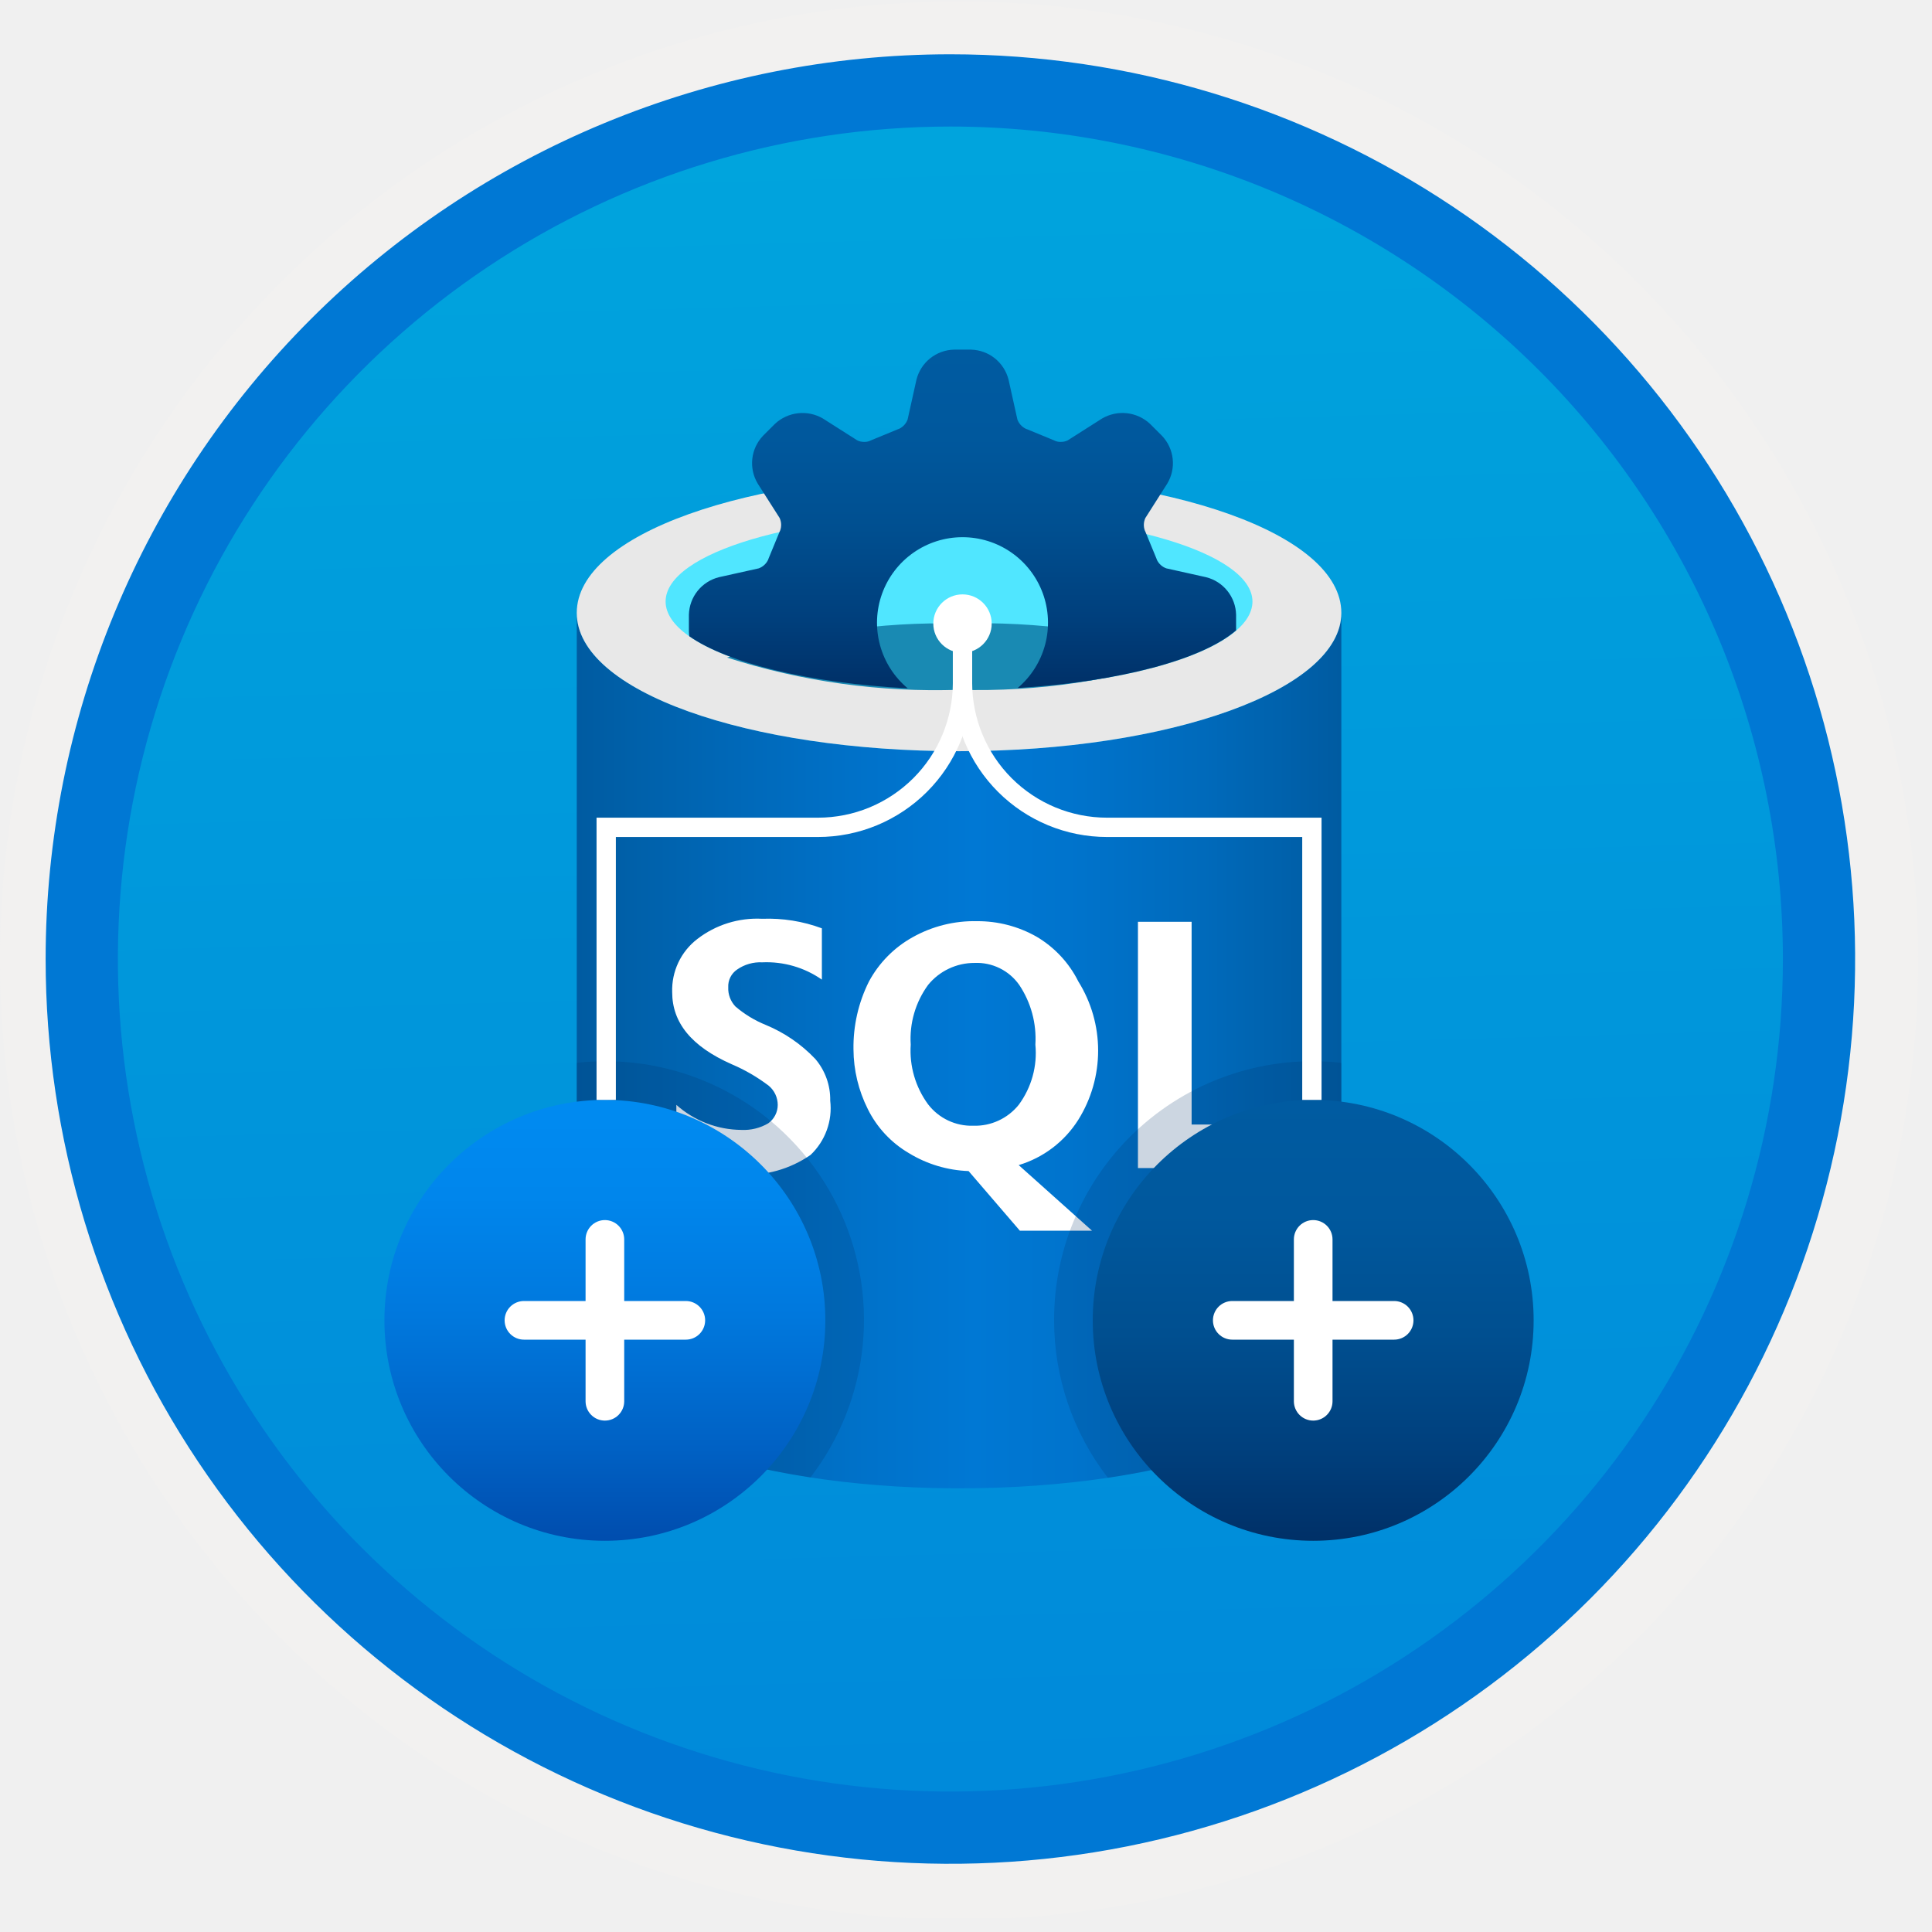
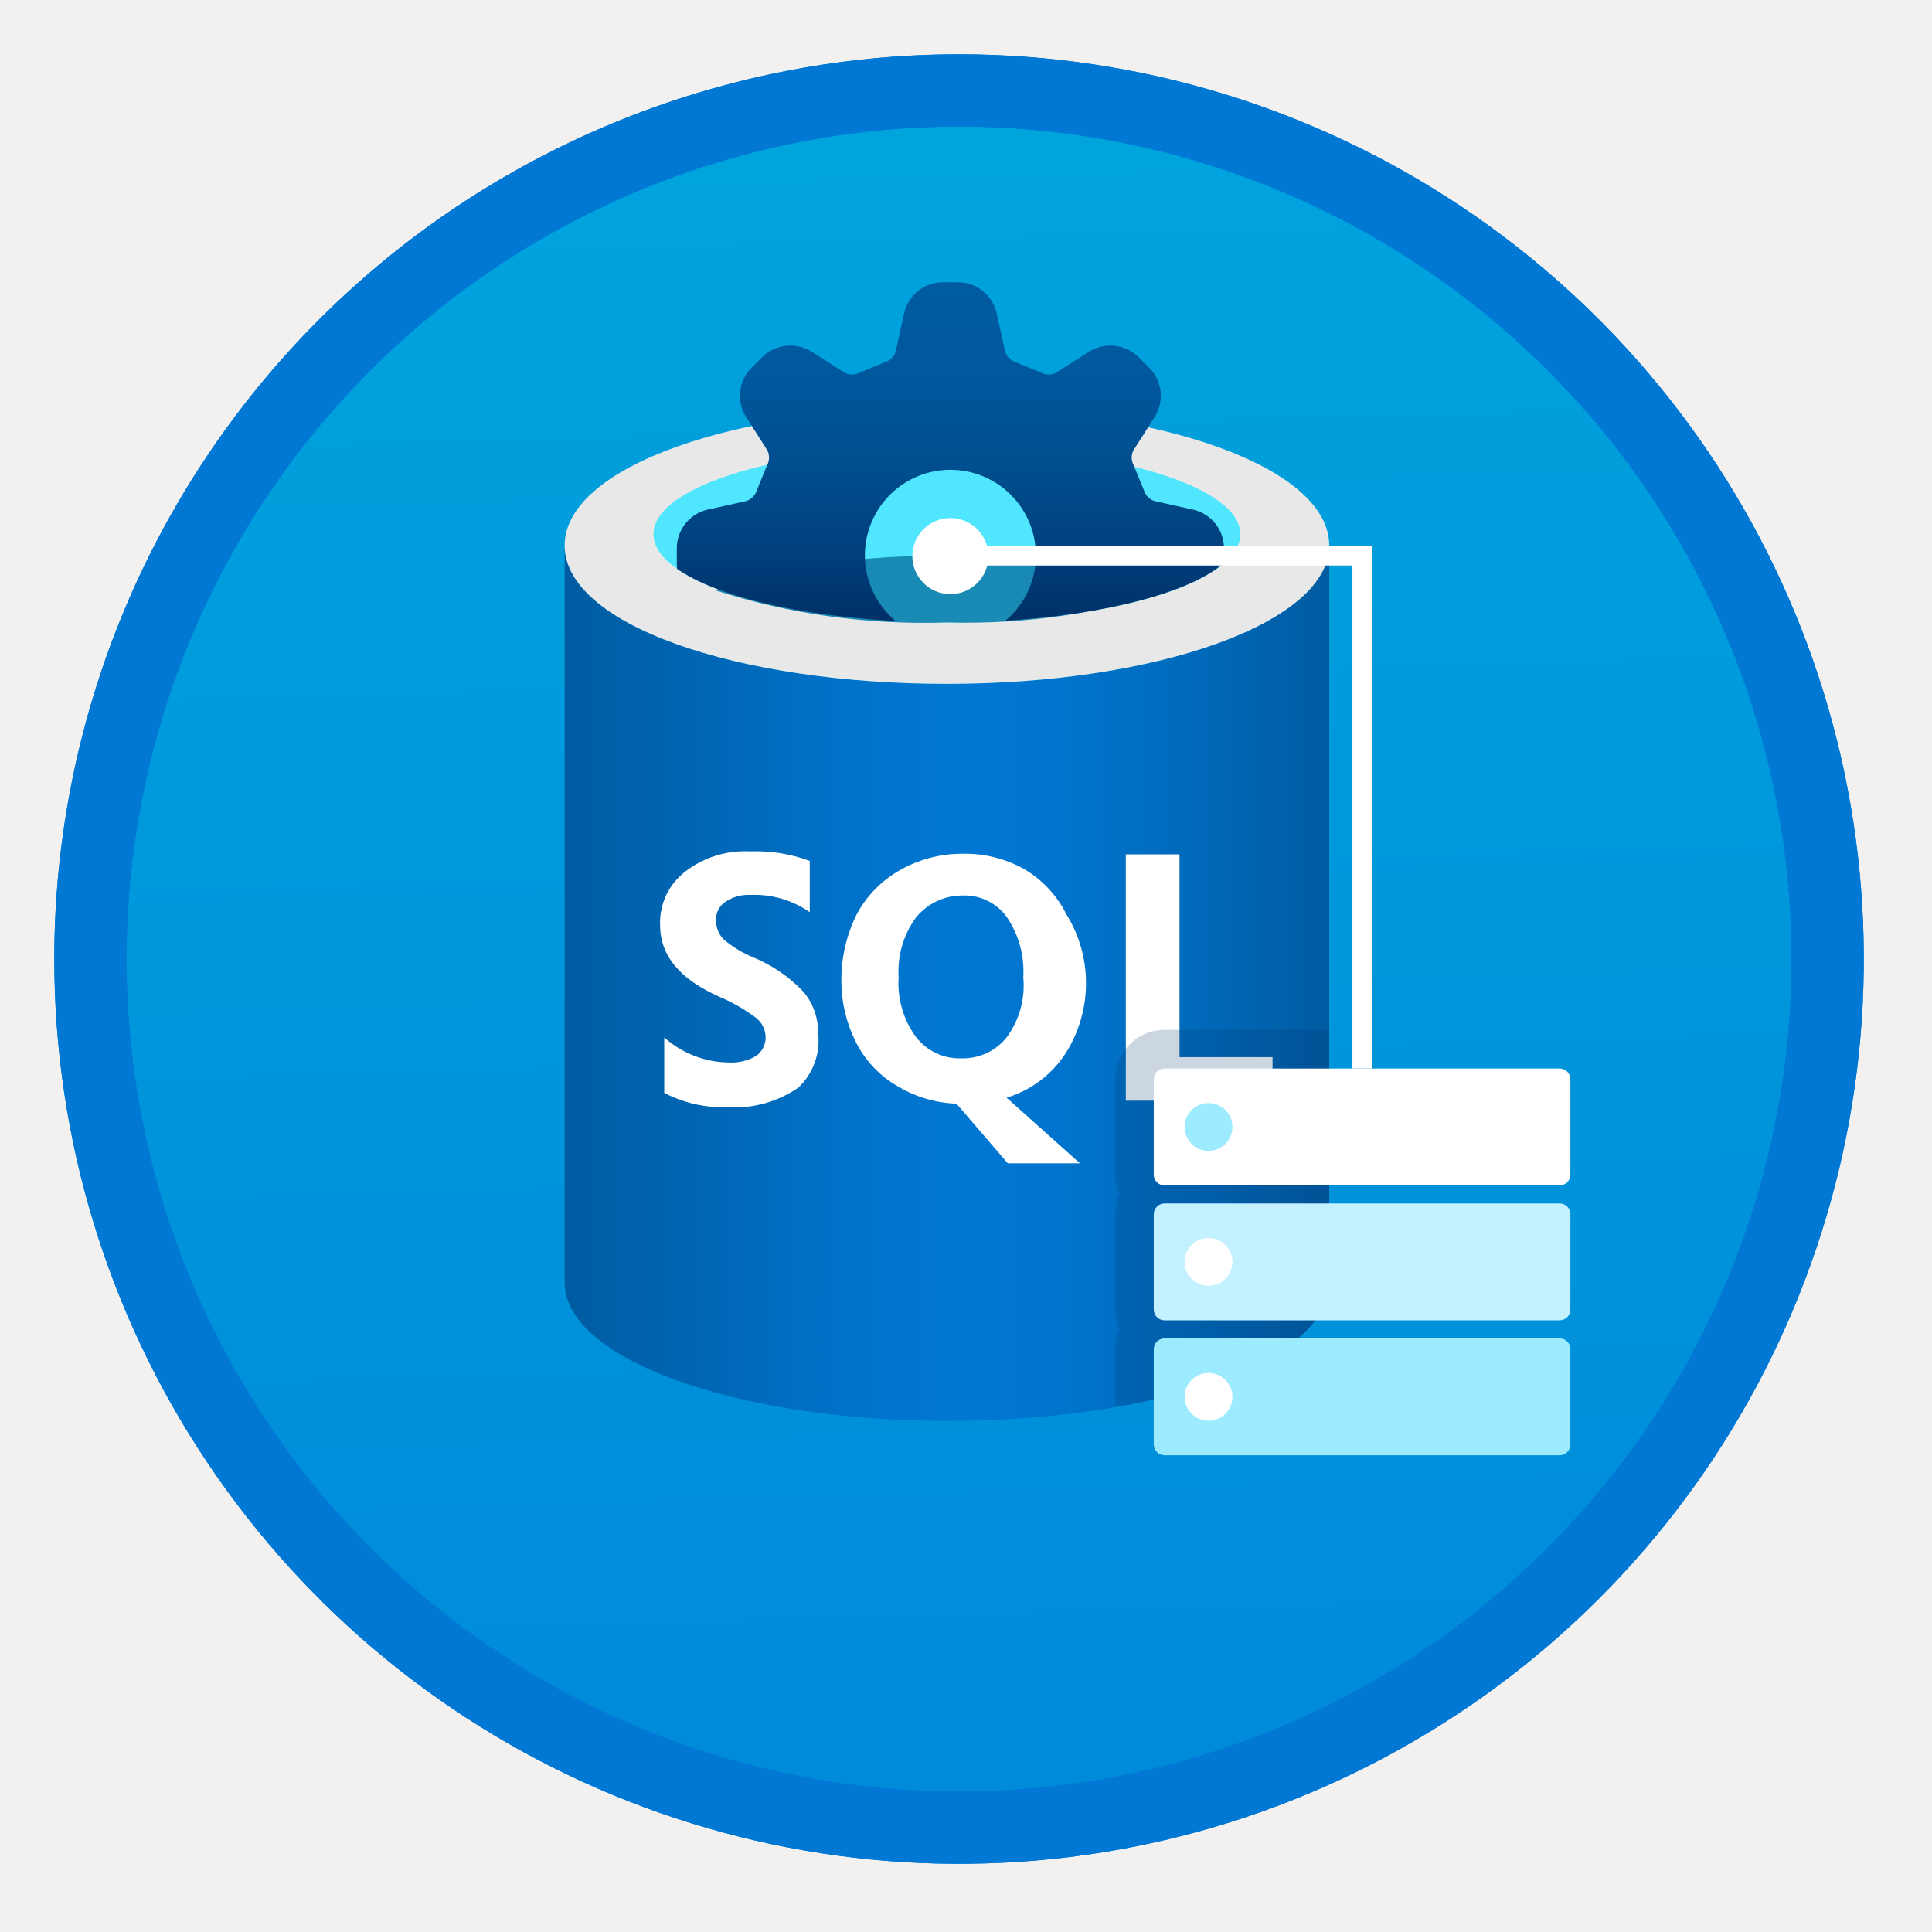
<svg xmlns="http://www.w3.org/2000/svg" width="100" height="100" viewBox="0 0 100 100" fill="none">
  <g clip-path="url(#clip0)">
-     <path d="M49.193 96.45C39.934 96.45 30.884 93.705 23.186 88.561C15.489 83.418 9.489 76.107 5.946 67.553C2.403 59 1.476 49.588 3.282 40.508C5.088 31.428 9.546 23.087 16.093 16.54C22.639 9.994 30.98 5.536 40.06 3.73C49.141 1.923 58.553 2.85 67.106 6.393C75.659 9.936 82.97 15.936 88.114 23.634C93.257 31.332 96.003 40.382 96.003 49.64C96.003 55.787 94.793 61.875 92.44 67.554C90.088 73.234 86.64 78.394 82.293 82.741C77.946 87.088 72.786 90.535 67.106 92.888C61.427 95.24 55.34 96.451 49.193 96.45V96.45Z" fill="url(#paint0_linear)" />
-     <path fill-rule="evenodd" clip-rule="evenodd" d="M95.54 49.711C95.54 58.789 92.848 67.663 87.805 75.212C82.761 82.76 75.593 88.643 67.205 92.117C58.818 95.591 49.589 96.5 40.686 94.729C31.782 92.958 23.603 88.586 17.184 82.167C10.765 75.748 6.393 67.569 4.622 58.665C2.851 49.762 3.76 40.533 7.234 32.146C10.708 23.759 16.591 16.59 24.14 11.546C31.688 6.503 40.562 3.811 49.64 3.811C55.668 3.811 61.637 4.998 67.205 7.305C72.774 9.611 77.834 12.992 82.097 17.255C86.359 21.517 89.74 26.577 92.046 32.146C94.353 37.715 95.54 43.683 95.54 49.711V49.711ZM49.64 0.071C59.458 0.071 69.055 2.982 77.219 8.437C85.382 13.891 91.745 21.644 95.502 30.714C99.259 39.785 100.242 49.766 98.326 59.395C96.411 69.024 91.683 77.869 84.741 84.812C77.799 91.754 68.954 96.482 59.325 98.397C49.695 100.312 39.714 99.329 30.644 95.572C21.573 91.815 13.821 85.453 8.366 77.289C2.912 69.126 0 59.529 0 49.711C-0.001 43.192 1.283 36.736 3.777 30.713C6.272 24.691 9.928 19.218 14.538 14.608C19.147 9.999 24.62 6.342 30.643 3.848C36.666 1.353 43.121 0.07 49.64 0.071V0.071Z" fill="#F2F1F0" />
-     <path fill-rule="evenodd" clip-rule="evenodd" d="M92.282 49.64C92.282 58.163 89.755 66.493 85.02 73.58C80.285 80.666 73.556 86.189 65.682 89.45C57.808 92.711 49.144 93.565 40.786 91.902C32.427 90.24 24.749 86.136 18.723 80.109C12.697 74.083 8.593 66.405 6.93 58.047C5.267 49.688 6.121 41.024 9.382 33.15C12.643 25.277 18.166 18.547 25.253 13.812C32.339 9.077 40.67 6.55 49.192 6.55C54.851 6.55 60.454 7.664 65.682 9.829C70.91 11.995 75.661 15.169 79.662 19.17C83.663 23.171 86.837 27.922 89.003 33.15C91.168 38.378 92.282 43.981 92.282 49.64V49.64ZM49.192 2.81C58.454 2.81 67.508 5.557 75.209 10.702C82.911 15.848 88.913 23.162 92.457 31.719C96.002 40.276 96.929 49.692 95.122 58.776C93.315 67.86 88.855 76.205 82.306 82.754C75.757 89.303 67.412 93.763 58.328 95.57C49.244 97.377 39.828 96.45 31.271 92.905C22.714 89.361 15.4 83.359 10.254 75.657C5.109 67.956 2.362 58.902 2.362 49.64C2.363 37.22 7.297 25.31 16.08 16.528C24.862 7.745 36.772 2.811 49.192 2.81V2.81Z" fill="#0078D4" />
-     <path d="M49.64 38.882C38.712 38.882 29.853 35.795 29.853 31.721V69.874C29.853 73.795 38.558 76.974 49.362 77.036H49.64C60.567 77.036 69.427 73.949 69.427 69.874V31.721C69.427 35.703 60.567 38.882 49.64 38.882Z" fill="url(#paint1_linear)" />
-     <path d="M69.427 31.721C69.427 35.703 60.567 38.882 49.64 38.882C38.712 38.882 29.853 35.795 29.853 31.721C29.853 27.646 38.712 24.559 49.64 24.559C60.567 24.559 69.427 27.646 69.427 31.721Z" fill="#E8E8E8" />
-     <path d="M64.827 31.134C64.827 33.666 58.005 35.703 49.64 35.703C41.274 35.703 34.452 33.666 34.452 31.134C34.452 28.603 41.274 26.597 49.64 26.597C58.005 26.597 64.827 28.634 64.827 31.134Z" fill="#50E6FF" />
-     <path d="M49.64 32.276C45.566 32.172 41.505 32.768 37.632 34.036C41.508 35.281 45.571 35.845 49.64 35.703C53.717 35.822 57.783 35.216 61.648 33.913C57.764 32.703 53.706 32.15 49.64 32.276V32.276Z" fill="#198AB3" />
-     <path d="M61.678 58.206V47.711H58.9V60.459H66.494V58.206H61.678ZM39.638 53.051C39.065 52.82 38.533 52.497 38.064 52.094C37.94 51.962 37.843 51.807 37.779 51.638C37.715 51.468 37.686 51.287 37.694 51.106C37.684 50.925 37.722 50.745 37.803 50.582C37.884 50.42 38.006 50.282 38.157 50.18C38.536 49.918 38.992 49.787 39.453 49.81C40.553 49.761 41.638 50.075 42.54 50.705V48.05C41.554 47.683 40.505 47.516 39.453 47.556C38.242 47.492 37.048 47.864 36.089 48.606C35.67 48.928 35.334 49.346 35.109 49.823C34.884 50.301 34.775 50.825 34.792 51.353C34.792 52.928 35.78 54.162 37.879 55.088C38.561 55.378 39.203 55.751 39.793 56.2C39.937 56.321 40.053 56.472 40.133 56.642C40.213 56.813 40.255 56.999 40.256 57.188C40.256 57.375 40.211 57.559 40.125 57.726C40.039 57.892 39.915 58.036 39.762 58.144C39.342 58.39 38.859 58.508 38.373 58.484C37.131 58.474 35.935 58.013 35.008 57.188V60.058C36.028 60.584 37.165 60.839 38.311 60.799C39.605 60.876 40.887 60.517 41.953 59.78C42.33 59.424 42.618 58.984 42.795 58.496C42.972 58.009 43.033 57.487 42.972 56.971C42.987 56.181 42.712 55.413 42.2 54.811C41.479 54.051 40.606 53.452 39.638 53.051ZM55.813 57.959C56.484 56.885 56.839 55.645 56.839 54.378C56.839 53.112 56.484 51.872 55.813 50.798C55.332 49.834 54.581 49.03 53.653 48.483C52.712 47.949 51.647 47.672 50.566 47.68C49.4 47.654 48.249 47.942 47.232 48.514C46.279 49.045 45.497 49.838 44.979 50.798C44.432 51.889 44.157 53.096 44.176 54.317C44.182 55.389 44.436 56.445 44.917 57.404C45.388 58.357 46.129 59.151 47.047 59.688C47.979 60.257 49.042 60.575 50.134 60.614L52.788 63.701H56.523L52.727 60.305C54.005 59.922 55.102 59.088 55.813 57.959V57.959ZM52.727 57.188C52.446 57.536 52.087 57.816 51.681 58.003C51.273 58.191 50.829 58.281 50.381 58.268C49.929 58.282 49.481 58.189 49.073 57.996C48.665 57.803 48.309 57.515 48.035 57.157C47.382 56.265 47.065 55.172 47.139 54.07C47.068 52.968 47.385 51.876 48.035 50.983C48.325 50.625 48.692 50.336 49.109 50.139C49.526 49.941 49.981 49.839 50.442 49.841C50.893 49.821 51.342 49.916 51.746 50.115C52.151 50.315 52.499 50.613 52.758 50.983C53.366 51.893 53.658 52.977 53.591 54.07C53.699 55.18 53.391 56.291 52.727 57.188Z" fill="white" />
-     <path d="M62.423 29.875L60.365 29.417C60.152 29.34 59.978 29.181 59.881 28.977C59.874 28.954 59.866 28.932 59.857 28.91L59.337 27.647L59.289 27.53C59.279 27.506 59.268 27.483 59.256 27.459C59.179 27.248 59.19 27.014 59.285 26.81L60.417 25.031C60.648 24.646 60.747 24.196 60.698 23.749C60.649 23.302 60.455 22.884 60.145 22.558L59.519 21.932C59.19 21.628 58.773 21.437 58.327 21.388C57.882 21.339 57.433 21.435 57.046 21.66L55.266 22.792C55.153 22.849 55.027 22.876 54.9 22.872C54.804 22.875 54.707 22.858 54.618 22.821C54.594 22.808 54.571 22.797 54.546 22.788L53.167 22.22C53.145 22.211 53.123 22.203 53.1 22.196C52.896 22.099 52.737 21.925 52.66 21.712L52.203 19.654C52.094 19.218 51.845 18.83 51.495 18.548C51.144 18.267 50.711 18.109 50.261 18.097H49.376C48.927 18.108 48.494 18.267 48.143 18.548C47.792 18.829 47.544 19.218 47.435 19.654L46.978 21.713C46.9 21.925 46.741 22.099 46.537 22.196C46.514 22.203 46.492 22.211 46.47 22.22L45.091 22.788C45.066 22.798 45.042 22.809 45.019 22.821C44.93 22.858 44.833 22.875 44.736 22.872C44.61 22.876 44.484 22.849 44.37 22.792L42.592 21.661C42.205 21.435 41.755 21.34 41.31 21.389C40.865 21.438 40.447 21.628 40.118 21.932L39.492 22.558C39.182 22.884 38.988 23.302 38.939 23.749C38.89 24.196 38.989 24.646 39.221 25.032L40.353 26.81C40.447 27.014 40.458 27.248 40.381 27.459C40.369 27.483 40.358 27.506 40.348 27.53L40.342 27.546L39.78 28.91C39.771 28.932 39.763 28.954 39.756 28.977C39.659 29.181 39.485 29.34 39.272 29.418L37.215 29.875C36.779 29.983 36.39 30.232 36.109 30.582C35.827 30.933 35.669 31.366 35.657 31.816V32.701C35.66 32.779 35.667 32.857 35.679 32.934C37.668 34.328 41.895 35.358 46.984 35.628C46.287 35.047 45.785 34.264 45.548 33.388C45.31 32.511 45.348 31.583 45.656 30.729C45.964 29.875 46.527 29.136 47.27 28.613C48.012 28.09 48.897 27.807 49.805 27.805C50.714 27.802 51.601 28.078 52.346 28.597C53.092 29.116 53.659 29.851 53.973 30.703C54.286 31.556 54.329 32.484 54.097 33.362C53.865 34.24 53.368 35.025 52.674 35.611C57.956 35.289 62.241 34.14 63.98 32.629V31.816C63.969 31.366 63.81 30.933 63.529 30.583C63.248 30.232 62.859 29.983 62.423 29.875V29.875Z" fill="url(#paint2_linear)" />
-     <path opacity="0.2" d="M69.426 69.874V55.013C67.553 54.804 65.656 54.992 63.861 55.567C62.066 56.142 60.412 57.09 59.009 58.348C57.605 59.606 56.483 61.147 55.717 62.869C54.95 64.591 54.556 66.456 54.56 68.341C54.561 71.29 55.54 74.156 57.344 76.49C64.444 75.43 69.426 72.93 69.426 69.874Z" fill="#003067" />
-     <path opacity="0.2" d="M31.308 54.93C30.822 54.931 30.336 54.959 29.853 55.013V69.874C29.853 72.841 34.842 75.381 41.95 76.469C43.473 74.485 44.41 72.115 44.655 69.626C44.9 67.136 44.442 64.629 43.334 62.386C42.226 60.144 40.512 58.257 38.387 56.939C36.261 55.622 33.809 54.925 31.308 54.93V54.93Z" fill="#003067" />
-     <path d="M67.971 79.751C74.273 79.751 79.381 74.643 79.381 68.341C79.381 62.039 74.273 56.93 67.971 56.93C61.669 56.93 56.56 62.039 56.56 68.341C56.56 74.643 61.669 79.751 67.971 79.751Z" fill="url(#paint3_linear)" />
-     <path d="M72.161 67.34H68.971V64.151C68.971 63.886 68.866 63.631 68.678 63.444C68.491 63.256 68.236 63.151 67.971 63.151C67.706 63.151 67.452 63.256 67.264 63.444C67.077 63.631 66.971 63.886 66.971 64.151V67.34H63.782C63.517 67.34 63.262 67.446 63.075 67.633C62.887 67.821 62.782 68.075 62.782 68.34C62.782 68.606 62.887 68.86 63.075 69.047C63.262 69.235 63.517 69.34 63.782 69.34H66.971V72.53C66.971 72.796 67.077 73.05 67.264 73.237C67.452 73.425 67.706 73.53 67.971 73.53C68.236 73.53 68.491 73.425 68.678 73.237C68.866 73.05 68.971 72.796 68.971 72.53V69.34H72.161C72.426 69.34 72.68 69.235 72.868 69.047C73.055 68.86 73.161 68.606 73.161 68.34C73.161 68.075 73.055 67.821 72.868 67.633C72.68 67.446 72.426 67.34 72.161 67.34H72.161Z" fill="white" />
-     <path d="M31.309 79.751C37.611 79.751 42.719 74.643 42.719 68.341C42.719 62.039 37.611 56.93 31.309 56.93C25.007 56.93 19.898 62.039 19.898 68.341C19.898 74.643 25.007 79.751 31.309 79.751Z" fill="url(#paint4_linear)" />
-     <path d="M35.498 67.34H32.309V64.151C32.309 63.886 32.203 63.631 32.016 63.444C31.828 63.256 31.574 63.151 31.309 63.151C31.044 63.151 30.789 63.256 30.602 63.444C30.414 63.631 30.309 63.886 30.309 64.151V67.34H27.119C26.854 67.34 26.6 67.446 26.412 67.633C26.225 67.821 26.119 68.075 26.119 68.34C26.119 68.606 26.225 68.86 26.412 69.047C26.6 69.235 26.854 69.34 27.119 69.34H30.309V72.53C30.309 72.662 30.335 72.792 30.385 72.913C30.435 73.034 30.509 73.144 30.602 73.237C30.695 73.33 30.805 73.404 30.926 73.454C31.047 73.504 31.177 73.53 31.309 73.53C31.44 73.53 31.57 73.504 31.692 73.454C31.813 73.404 31.923 73.33 32.016 73.237C32.109 73.144 32.182 73.034 32.233 72.913C32.283 72.792 32.309 72.662 32.309 72.53V69.34H35.498C35.764 69.34 36.018 69.235 36.205 69.047C36.393 68.86 36.498 68.606 36.498 68.34C36.498 68.075 36.393 67.821 36.205 67.633C36.018 67.446 35.764 67.34 35.498 67.34V67.34Z" fill="white" />
-     <path d="M31.377 56.93V42.823H42.336C43.319 42.823 44.292 42.63 45.2 42.254C46.108 41.877 46.932 41.326 47.627 40.632C48.322 39.937 48.873 39.112 49.249 38.204C49.625 37.296 49.819 36.323 49.819 35.341V32.276" stroke="white" stroke-miterlimit="10" />
-     <path d="M67.903 56.93V42.823H57.301C55.317 42.823 53.414 42.035 52.01 40.632C50.607 39.228 49.819 37.325 49.819 35.341V32.276" stroke="white" stroke-miterlimit="10" />
-     <path d="M49.819 33.787C50.653 33.787 51.33 33.111 51.33 32.276C51.33 31.442 50.653 30.765 49.819 30.765C48.984 30.765 48.308 31.442 48.308 32.276C48.308 33.111 48.984 33.787 49.819 33.787Z" fill="white" />
+     <path d="M49.64 96.45C40.382 96.45 31.332 93.705 23.634 88.561C15.936 83.418 9.936 76.107 6.393 67.553C2.85 59 1.923 49.588 3.73 40.508C5.536 31.428 9.994 23.087 16.54 16.54C23.087 9.994 31.428 5.536 40.508 3.73C49.588 1.923 59 2.85 67.553 6.393C76.107 9.936 83.418 15.936 88.561 23.634C93.705 31.332 96.45 40.382 96.45 49.64C96.451 55.787 95.24 61.875 92.888 67.554C90.535 73.234 87.088 78.394 82.741 82.741C78.394 87.088 73.234 90.535 67.554 92.888C61.875 95.24 55.787 96.451 49.64 96.45V96.45Z" fill="url(#paint0_linear)" />
+     <path fill-rule="evenodd" clip-rule="evenodd" d="M95.54 49.64C95.54 58.718 92.848 67.592 87.805 75.141C82.761 82.689 75.592 88.572 67.205 92.046C58.818 95.52 49.589 96.429 40.685 94.658C31.782 92.887 23.603 88.515 17.184 82.096C10.765 75.677 6.393 67.498 4.622 58.595C2.851 49.691 3.76 40.462 7.234 32.075C10.708 23.688 16.591 16.519 24.139 11.476C31.688 6.432 40.562 3.74 49.64 3.74C55.668 3.74 61.636 4.927 67.205 7.234C72.774 9.541 77.834 12.921 82.096 17.184C86.359 21.446 89.739 26.506 92.046 32.075C94.353 37.644 95.54 43.612 95.54 49.64V49.64ZM49.64 3.62732e-07C59.458 3.62732e-07 69.055 2.911 77.219 8.366C85.382 13.82 91.744 21.573 95.501 30.644C99.258 39.714 100.242 49.695 98.326 59.324C96.411 68.954 91.683 77.799 84.741 84.741C77.799 91.683 68.954 96.411 59.324 98.326C49.695 100.242 39.714 99.258 30.644 95.501C21.573 91.744 13.82 85.382 8.366 77.219C2.911 69.055 -1.61629e-06 59.458 3.61524e-07 49.64C-0.001 43.121 1.283 36.666 3.777 30.643C6.271 24.62 9.928 19.147 14.537 14.537C19.147 9.928 24.62 6.271 30.643 3.777C36.666 1.283 43.121 -0.001 49.64 3.62732e-07V3.62732e-07Z" fill="#F2F1F0" />
+     <path fill-rule="evenodd" clip-rule="evenodd" d="M92.73 49.641C92.73 58.163 90.202 66.494 85.468 73.58C80.733 80.666 74.003 86.189 66.129 89.451C58.256 92.712 49.592 93.565 41.233 91.903C32.874 90.24 25.197 86.136 19.17 80.11C13.144 74.084 9.04 66.406 7.378 58.047C5.715 49.688 6.568 41.024 9.83 33.151C13.091 25.277 18.614 18.547 25.7 13.812C32.786 9.078 41.117 6.551 49.64 6.551C55.298 6.55 60.902 7.665 66.13 9.83C71.358 11.995 76.108 15.169 80.11 19.171C84.111 23.172 87.285 27.922 89.45 33.15C91.616 38.378 92.73 43.982 92.73 49.641ZM49.64 2.811C58.902 2.811 67.956 5.557 75.657 10.703C83.358 15.849 89.36 23.162 92.905 31.72C96.449 40.276 97.377 49.693 95.57 58.777C93.763 67.861 89.303 76.205 82.753 82.754C76.204 89.304 67.86 93.764 58.776 95.571C49.691 97.378 40.276 96.45 31.718 92.906C23.161 89.361 15.848 83.359 10.702 75.658C5.556 67.957 2.81 58.903 2.81 49.641C2.811 37.221 7.745 25.31 16.527 16.528C25.309 7.746 37.22 2.812 49.64 2.811V2.811Z" fill="#0078D4" />
+     <path fill-rule="evenodd" clip-rule="evenodd" d="M92.73 49.641C92.73 58.163 90.202 66.494 85.468 73.58C80.733 80.666 74.003 86.189 66.129 89.451C58.256 92.712 49.592 93.565 41.233 91.903C32.874 90.24 25.197 86.136 19.17 80.11C13.144 74.084 9.04 66.406 7.378 58.047C5.715 49.688 6.568 41.024 9.83 33.151C13.091 25.277 18.614 18.547 25.7 13.813C32.786 9.078 41.117 6.551 49.64 6.551C55.298 6.55 60.902 7.665 66.13 9.83C71.358 11.995 76.108 15.169 80.11 19.171C84.111 23.172 87.285 27.922 89.45 33.15C91.616 38.378 92.73 43.982 92.73 49.641V49.641ZM49.64 2.811C58.902 2.811 67.956 5.557 75.657 10.703C83.358 15.849 89.36 23.163 92.905 31.72C96.449 40.277 97.377 49.693 95.57 58.777C93.763 67.861 89.303 76.205 82.753 82.754C76.204 89.304 67.86 93.764 58.776 95.571C49.691 97.378 40.276 96.45 31.718 92.906C23.161 89.361 15.848 83.359 10.702 75.658C5.556 67.957 2.81 58.903 2.81 49.641C2.811 37.221 7.745 25.31 16.527 16.528C25.309 7.746 37.22 2.812 49.64 2.811V2.811Z" fill="#0078D4" />
+     <path d="M49.013 35.394C38.085 35.394 29.226 32.307 29.226 28.232V66.386C29.226 70.306 37.931 73.486 48.735 73.547H49.013C59.94 73.547 68.8 70.461 68.8 66.386V28.232C68.8 32.215 59.94 35.394 49.013 35.394Z" fill="url(#paint1_linear)" />
+     <path d="M68.8 28.234C68.8 32.216 59.94 35.395 49.013 35.395C38.085 35.395 29.226 32.308 29.226 28.234C29.226 24.159 38.085 21.072 49.013 21.072C59.94 21.072 68.8 24.159 68.8 28.234" fill="#E8E8E8" />
+     <path d="M64.2 27.647C64.2 30.178 57.378 32.216 49.013 32.216C40.647 32.216 33.825 30.178 33.825 27.647C33.825 25.116 40.647 23.109 49.013 23.109C57.378 23.109 64.2 25.147 64.2 27.647Z" fill="#50E6FF" />
+     <path d="M49.013 28.789C44.939 28.685 40.877 29.28 37.005 30.549C40.881 31.794 44.944 32.358 49.013 32.216C53.09 32.335 57.156 31.729 61.021 30.425C57.137 29.215 53.078 28.663 49.013 28.789V28.789Z" fill="#198AB3" />
+     <path d="M61.052 54.717V44.222H58.273V56.971H65.867V54.717H61.052ZM39.011 49.562C38.438 49.332 37.906 49.008 37.437 48.605C37.313 48.474 37.216 48.319 37.152 48.149C37.089 47.979 37.059 47.799 37.067 47.618C37.057 47.436 37.095 47.256 37.176 47.093C37.257 46.931 37.379 46.793 37.53 46.691C37.909 46.429 38.365 46.299 38.826 46.321C39.926 46.272 41.011 46.586 41.913 47.216V44.562C40.927 44.195 39.878 44.027 38.826 44.068C37.615 44.003 36.421 44.376 35.462 45.117C35.043 45.44 34.708 45.857 34.482 46.335C34.257 46.812 34.148 47.337 34.165 47.864C34.165 49.439 35.153 50.674 37.252 51.6C37.934 51.889 38.577 52.262 39.166 52.711C39.31 52.832 39.426 52.983 39.506 53.154C39.586 53.324 39.628 53.51 39.629 53.699C39.629 53.886 39.584 54.071 39.498 54.237C39.412 54.404 39.288 54.547 39.135 54.656C38.715 54.902 38.232 55.02 37.746 54.995C36.504 54.985 35.309 54.524 34.381 53.699V56.569C35.401 57.095 36.538 57.35 37.684 57.31C38.978 57.387 40.26 57.029 41.327 56.292C41.703 55.935 41.991 55.495 42.168 55.008C42.345 54.52 42.406 53.998 42.345 53.483C42.36 52.692 42.086 51.924 41.574 51.322C40.852 50.562 39.979 49.963 39.011 49.562V49.562ZM55.187 54.47C55.857 53.396 56.212 52.156 56.212 50.89C56.212 49.624 55.857 48.383 55.187 47.309C54.705 46.345 53.954 45.541 53.026 44.994C52.085 44.461 51.02 44.184 49.939 44.191C48.773 44.166 47.622 44.453 46.605 45.025C45.652 45.556 44.87 46.349 44.352 47.309C43.805 48.4 43.53 49.607 43.549 50.828C43.556 51.9 43.809 52.956 44.29 53.915C44.761 54.868 45.502 55.663 46.42 56.199C47.352 56.768 48.415 57.087 49.507 57.125L52.161 60.212H55.897L52.1 56.816C53.378 56.433 54.475 55.6 55.187 54.47V54.47ZM52.1 53.699C51.819 54.048 51.461 54.327 51.054 54.514C50.647 54.702 50.202 54.792 49.754 54.779C49.303 54.794 48.854 54.7 48.446 54.507C48.038 54.314 47.682 54.026 47.408 53.668C46.755 52.776 46.438 51.683 46.513 50.581C46.441 49.479 46.758 48.387 47.408 47.494C47.698 47.136 48.065 46.847 48.482 46.65C48.899 46.452 49.354 46.35 49.816 46.352C50.266 46.333 50.715 46.427 51.119 46.627C51.524 46.826 51.872 47.125 52.131 47.494C52.739 48.404 53.032 49.489 52.964 50.581C53.072 51.691 52.764 52.802 52.1 53.699V53.699Z" fill="white" />
+     <path d="M61.796 26.387L59.738 25.93C59.525 25.852 59.351 25.694 59.254 25.489C59.248 25.466 59.239 25.444 59.23 25.422L58.71 24.159L58.662 24.043C58.652 24.019 58.641 23.995 58.629 23.972C58.552 23.76 58.563 23.527 58.658 23.323L59.79 21.544C60.021 21.158 60.12 20.708 60.071 20.261C60.022 19.814 59.828 19.396 59.519 19.07L58.892 18.444C58.563 18.14 58.146 17.949 57.7 17.9C57.255 17.852 56.806 17.947 56.419 18.173L54.639 19.304C54.526 19.361 54.4 19.388 54.273 19.384C54.177 19.387 54.08 19.37 53.991 19.333C53.968 19.321 53.944 19.31 53.919 19.3L52.54 18.732C52.518 18.723 52.496 18.715 52.474 18.708C52.269 18.611 52.11 18.437 52.033 18.224L51.576 16.167C51.467 15.73 51.218 15.342 50.868 15.061C50.517 14.779 50.084 14.621 49.634 14.609H48.749C48.3 14.621 47.867 14.779 47.516 15.06C47.166 15.342 46.917 15.73 46.808 16.166L46.351 18.225C46.273 18.438 46.114 18.611 45.91 18.708C45.887 18.715 45.865 18.723 45.843 18.732L44.464 19.3C44.439 19.31 44.416 19.321 44.392 19.333C44.303 19.37 44.206 19.388 44.11 19.384C43.983 19.388 43.857 19.361 43.743 19.304L41.965 18.173C41.578 17.948 41.129 17.852 40.683 17.901C40.238 17.95 39.82 18.14 39.491 18.445L38.865 19.07C38.556 19.396 38.361 19.814 38.312 20.261C38.263 20.708 38.362 21.159 38.594 21.544L39.726 23.323C39.821 23.527 39.831 23.76 39.754 23.971C39.742 23.995 39.731 24.019 39.721 24.043L39.715 24.058L39.153 25.422C39.144 25.444 39.136 25.466 39.129 25.489C39.032 25.694 38.858 25.852 38.645 25.93L36.588 26.387C36.152 26.495 35.763 26.744 35.482 27.095C35.2 27.445 35.042 27.879 35.031 28.328V29.213C35.033 29.291 35.04 29.369 35.053 29.447C37.041 30.841 41.269 31.87 46.357 32.141C45.66 31.559 45.158 30.777 44.921 29.9C44.683 29.024 44.721 28.095 45.029 27.241C45.337 26.387 45.9 25.648 46.643 25.125C47.385 24.602 48.27 24.32 49.178 24.317C50.087 24.314 50.974 24.591 51.719 25.109C52.465 25.628 53.032 26.363 53.346 27.216C53.659 28.068 53.702 28.996 53.47 29.874C53.238 30.752 52.741 31.537 52.047 32.123C57.329 31.801 61.614 30.652 63.353 29.141V28.328C63.342 27.879 63.183 27.445 62.902 27.095C62.621 26.744 62.232 26.496 61.796 26.387V26.387Z" fill="url(#paint2_linear)" />
+     <path opacity="0.2" d="M68.8 66.387V53.307H60.277C59.599 53.307 58.949 53.577 58.469 54.056C57.99 54.536 57.72 55.186 57.719 55.864V60.799C57.72 61.152 57.794 61.501 57.937 61.824C57.794 62.147 57.72 62.496 57.719 62.849V67.784C57.72 68.137 57.794 68.486 57.937 68.809C57.794 69.132 57.72 69.481 57.719 69.834V72.831C64.276 71.693 68.8 69.295 68.8 66.387Z" fill="#003067" />
+     <path d="M80.727 55.307H60.276C59.969 55.307 59.719 55.556 59.719 55.864V60.799C59.719 61.107 59.969 61.356 60.276 61.356H80.727C81.035 61.356 81.284 61.107 81.284 60.799V55.864C81.284 55.556 81.035 55.307 80.727 55.307Z" fill="white" />
+     <path d="M80.727 62.291H60.276C59.969 62.291 59.719 62.54 59.719 62.848V67.784C59.719 68.091 59.969 68.34 60.276 68.34H80.727C81.035 68.34 81.284 68.091 81.284 67.784V62.848C81.284 62.54 81.035 62.291 80.727 62.291Z" fill="#C3F1FF" />
+     <path d="M80.727 69.275H60.276C59.969 69.275 59.719 69.525 59.719 69.832V74.768C59.719 75.076 59.969 75.325 60.276 75.325H80.727C81.035 75.325 81.284 75.076 81.284 74.768V69.832C81.284 69.525 81.035 69.275 80.727 69.275Z" fill="#9CEBFF" />
+     <path d="M62.552 59.569C63.236 59.569 63.79 59.015 63.79 58.331C63.79 57.648 63.236 57.094 62.552 57.094C61.869 57.094 61.315 57.648 61.315 58.331C61.315 59.015 61.869 59.569 62.552 59.569Z" fill="#9CEBFF" />
+     <path d="M62.552 66.553C63.236 66.553 63.79 65.999 63.79 65.316C63.79 64.632 63.236 64.078 62.552 64.078C61.869 64.078 61.315 64.632 61.315 65.316C61.315 65.999 61.869 66.553 62.552 66.553Z" fill="white" />
+     <path d="M62.552 73.54C63.236 73.54 63.79 72.985 63.79 72.302C63.79 71.618 63.236 71.064 62.552 71.064C61.869 71.064 61.315 71.618 61.315 72.302C61.315 72.985 61.869 73.54 62.552 73.54Z" fill="white" />
+     <path d="M70.502 55.306V28.771H49.013" stroke="white" stroke-miterlimit="10" />
+     <path d="M49.192 30.752C50.279 30.752 51.161 29.871 51.161 28.783C51.161 27.696 50.279 26.814 49.192 26.814C48.104 26.814 47.223 27.696 47.223 28.783C47.223 29.871 48.104 30.752 49.192 30.752Z" fill="white" />
  </g>
  <defs>
-     <linearGradient id="paint0_linear" x1="47.422" y1="-15.153" x2="51.405" y2="130.615" gradientUnits="userSpaceOnUse">
+     <linearGradient id="paint0_linear" x1="47.87" y1="-15.153" x2="51.852" y2="130.615" gradientUnits="userSpaceOnUse">
      <stop stop-color="#00ABDE" />
      <stop offset="1" stop-color="#007ED8" />
    </linearGradient>
-     <linearGradient id="paint1_linear" x1="29.853" y1="54.378" x2="69.427" y2="54.378" gradientUnits="userSpaceOnUse">
+     <linearGradient id="paint1_linear" x1="29.226" y1="50.89" x2="68.8" y2="50.89" gradientUnits="userSpaceOnUse">
      <stop stop-color="#005BA1" />
      <stop offset="0.07" stop-color="#0060A9" />
      <stop offset="0.36" stop-color="#0071C8" />
      <stop offset="0.52" stop-color="#0078D4" />
      <stop offset="0.64" stop-color="#0074CD" />
      <stop offset="0.82" stop-color="#006ABB" />
      <stop offset="1" stop-color="#005BA1" />
    </linearGradient>
-     <linearGradient id="paint2_linear" x1="49.819" y1="35.628" x2="49.819" y2="18.066" gradientUnits="userSpaceOnUse">
+     <linearGradient id="paint2_linear" x1="49.192" y1="32.141" x2="49.192" y2="14.578" gradientUnits="userSpaceOnUse">
      <stop stop-color="#003067" />
      <stop offset="0.2" stop-color="#003F7C" />
      <stop offset="0.47" stop-color="#004F90" />
      <stop offset="0.74" stop-color="#00589D" />
      <stop offset="1" stop-color="#005BA1" />
    </linearGradient>
-     <linearGradient id="paint3_linear" x1="67.971" y1="56.93" x2="67.971" y2="79.792" gradientUnits="userSpaceOnUse">
-       <stop stop-color="#005BA1" />
-       <stop offset="0.26" stop-color="#00589D" />
-       <stop offset="0.53" stop-color="#004F90" />
-       <stop offset="0.8" stop-color="#003F7C" />
-       <stop offset="1" stop-color="#003067" />
-     </linearGradient>
-     <linearGradient id="paint4_linear" x1="31.309" y1="79.751" x2="31.309" y2="56.93" gradientUnits="userSpaceOnUse">
-       <stop stop-color="#004DAE" />
-       <stop offset="0.21" stop-color="#0061C4" />
-       <stop offset="0.51" stop-color="#0078DD" />
-       <stop offset="0.78" stop-color="#0086EC" />
-       <stop offset="1" stop-color="#008BF1" />
-     </linearGradient>
    <clipPath id="clip0">
      <rect width="99.28" height="99.28" fill="white" />
    </clipPath>
  </defs>
</svg>
